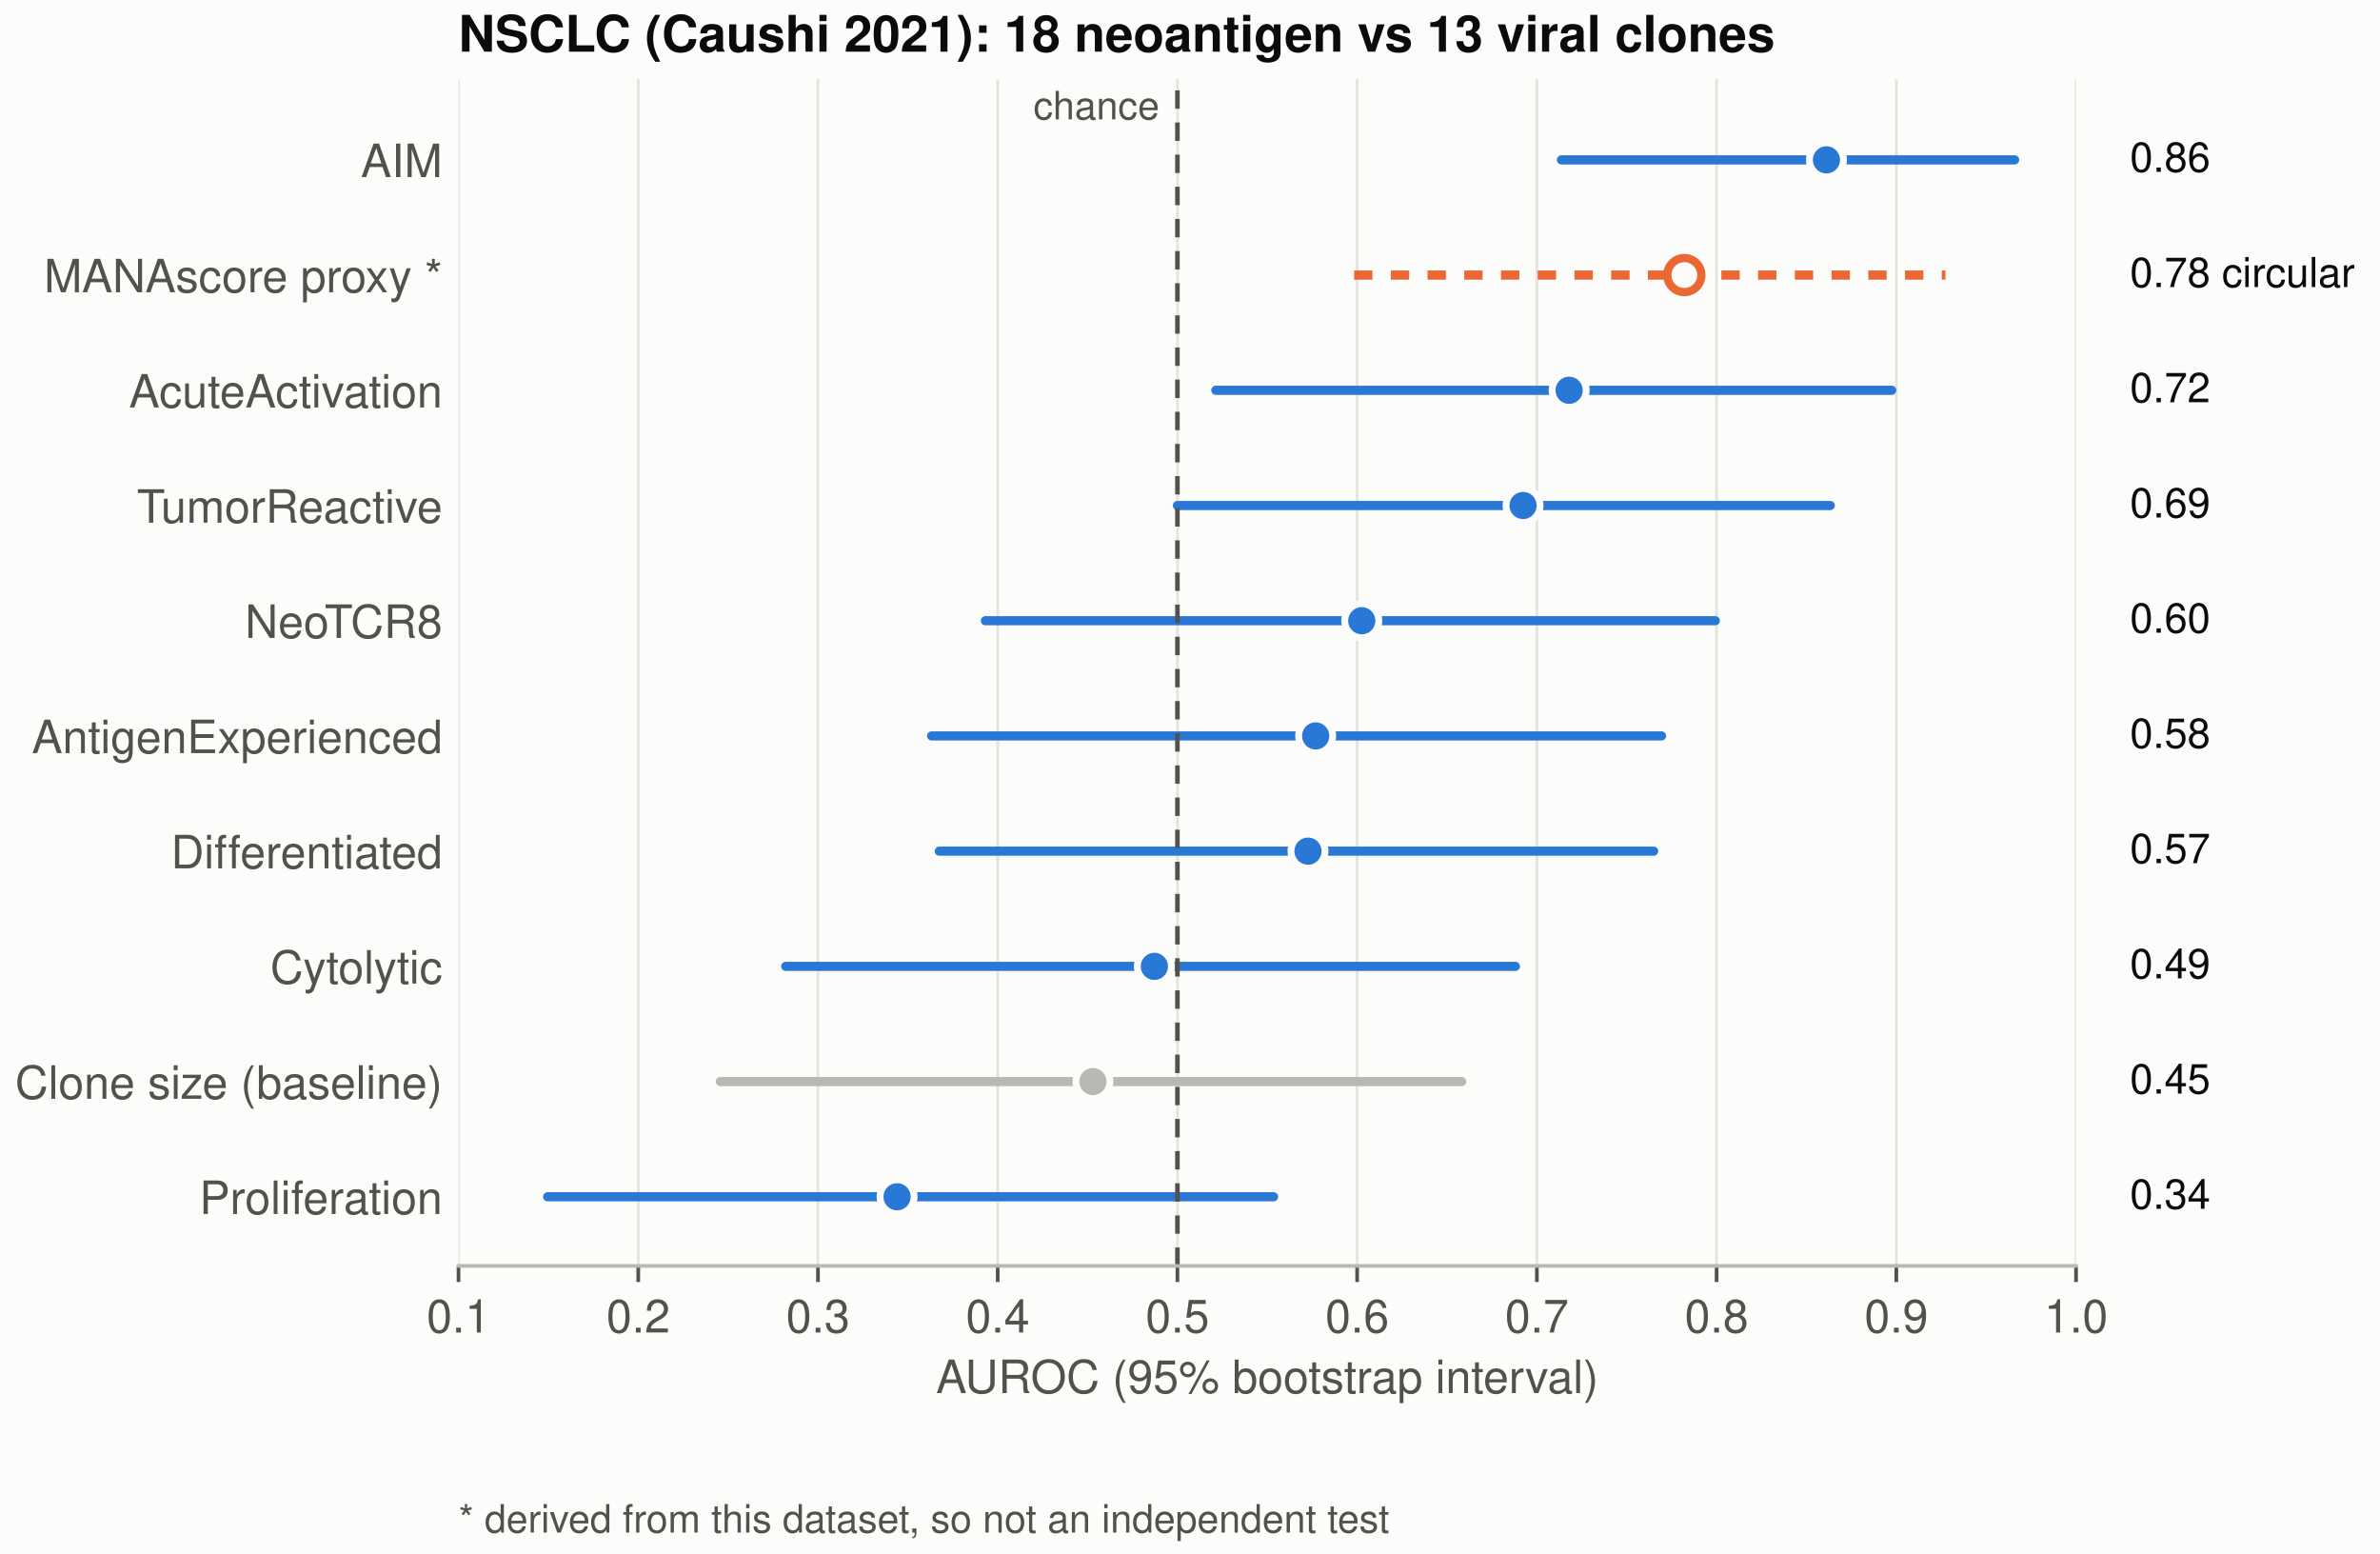
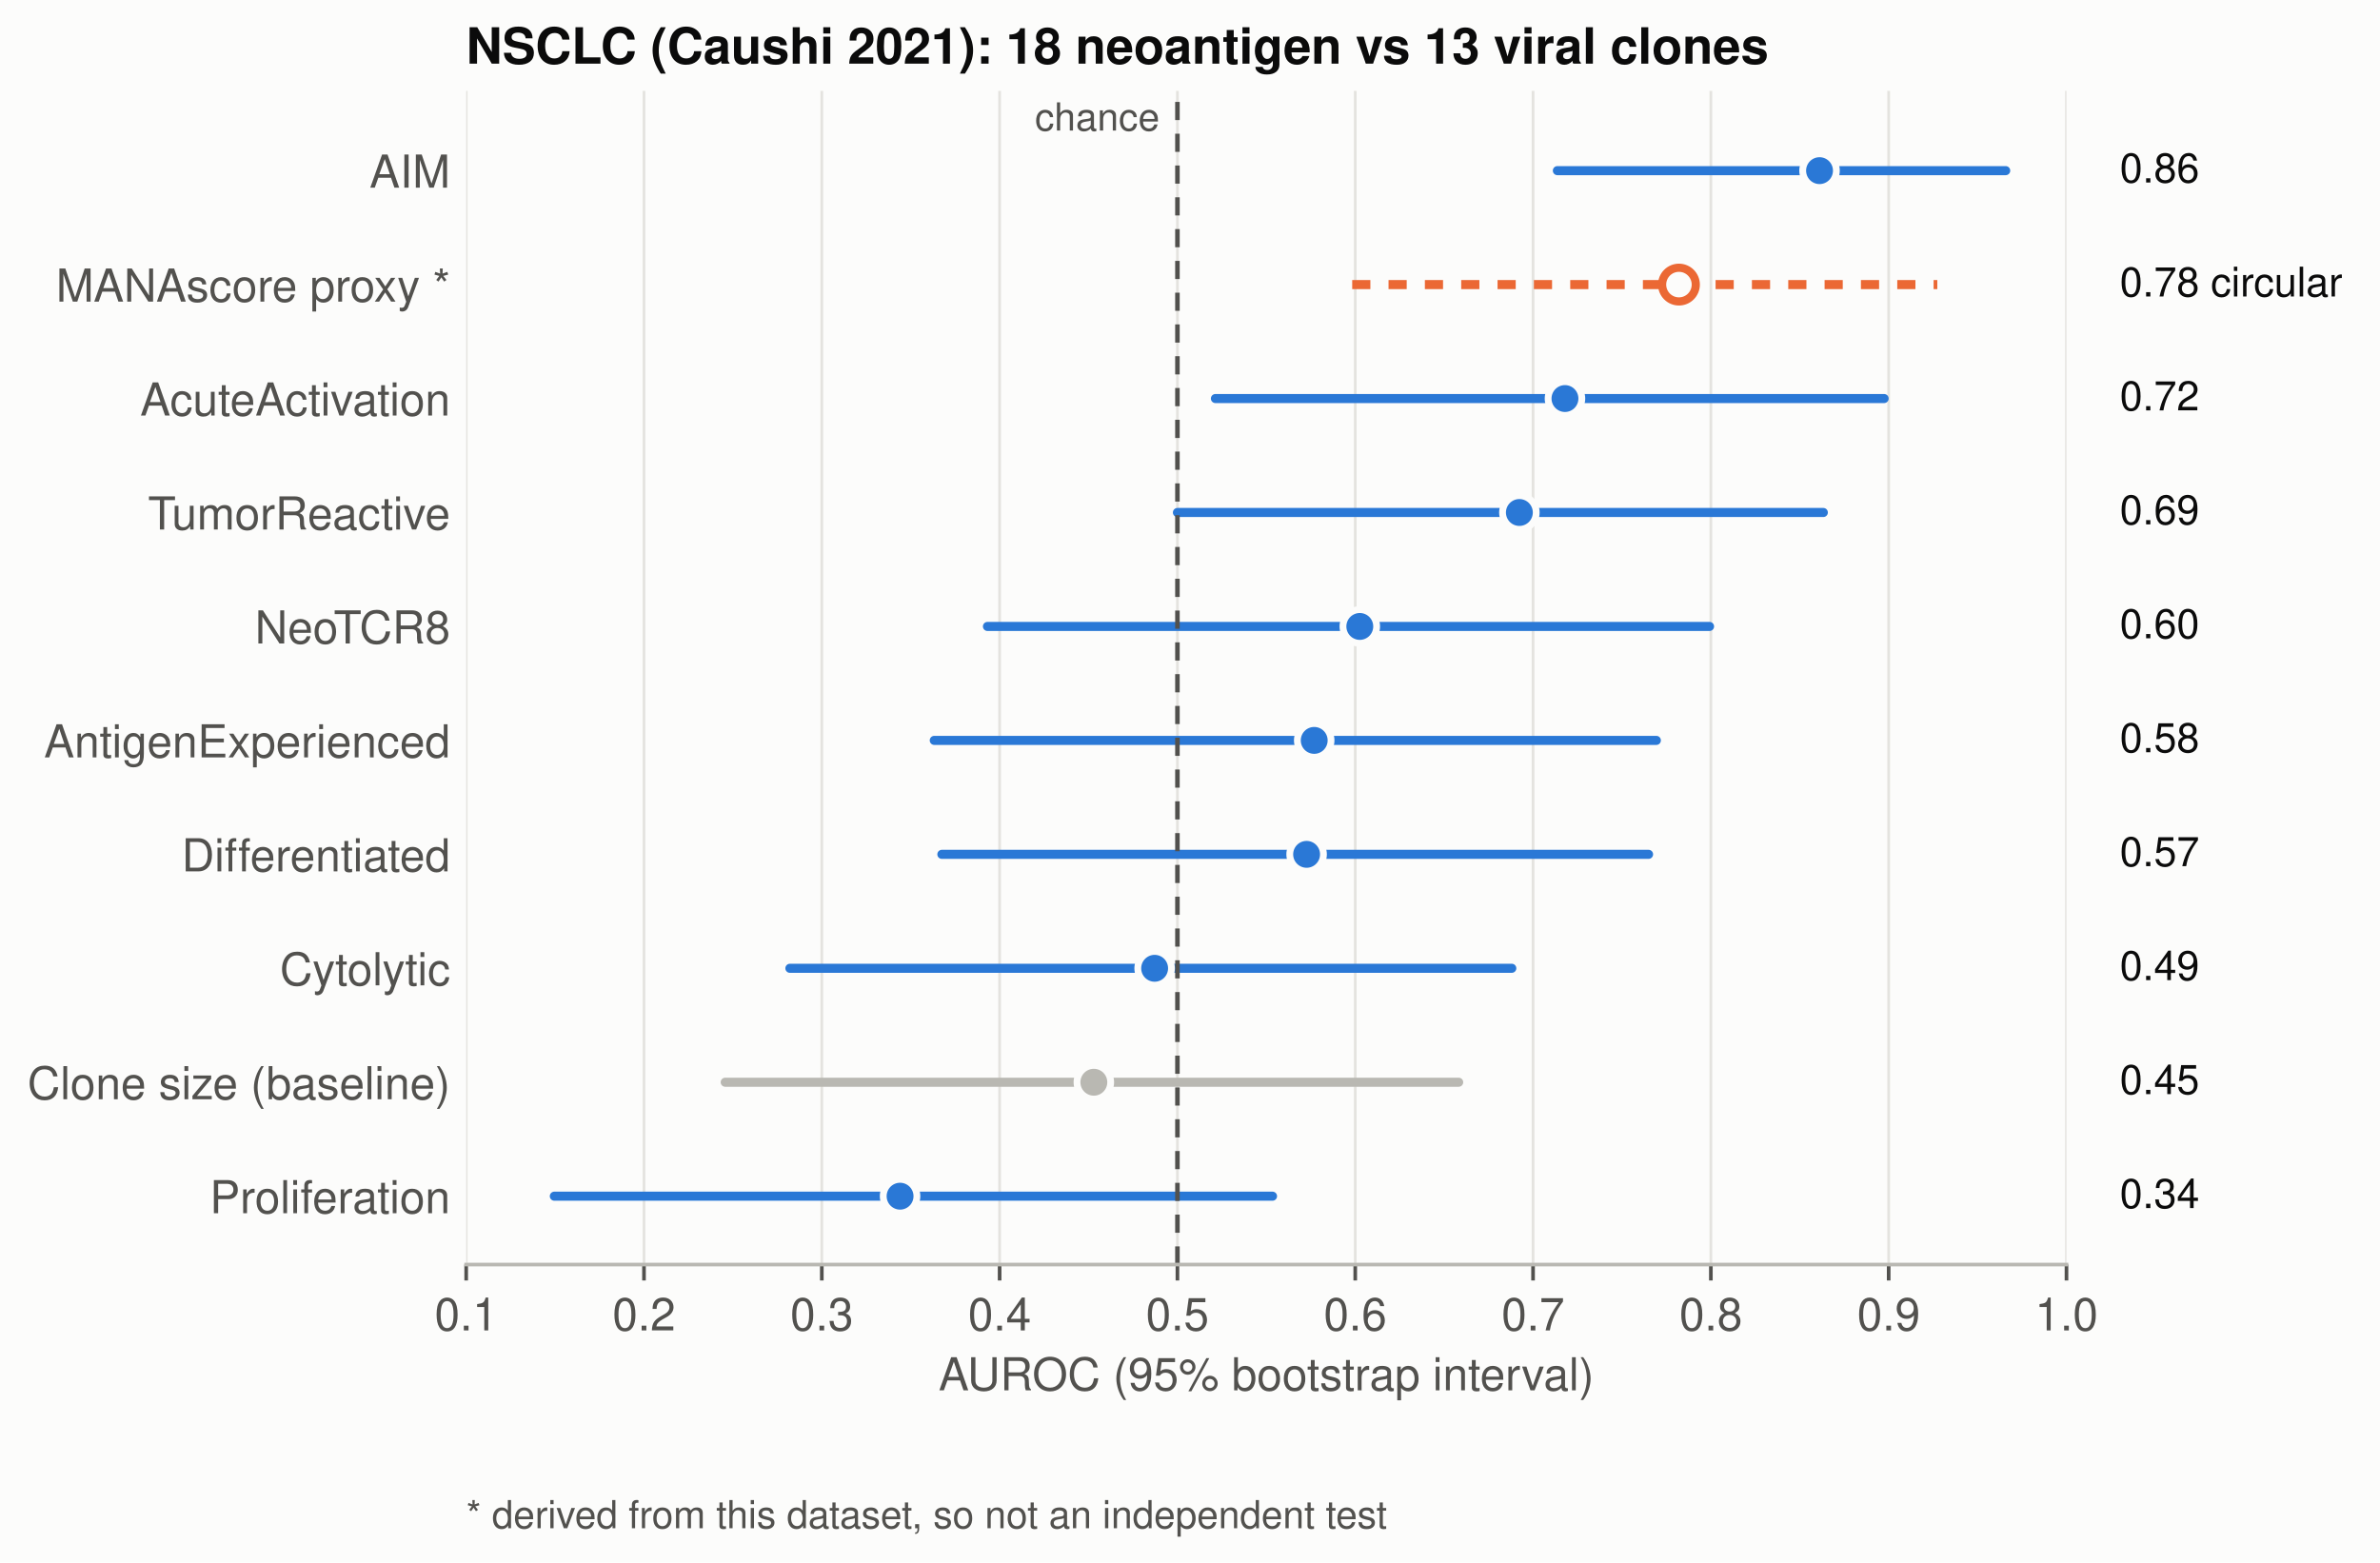
- <svg xmlns="http://www.w3.org/2000/svg" xmlns:xlink="http://www.w3.org/1999/xlink" width="518.4pt" height="338.4pt" viewBox="0 0 518.4 338.4" version="1.1">
+ <svg xmlns="http://www.w3.org/2000/svg" xmlns:xlink="http://www.w3.org/1999/xlink" width="523.976pt" height="344.027pt" viewBox="0 0 523.976 344.027" version="1.1">
  <defs>
    <style type="text/css">*{stroke-linejoin: round; stroke-linecap: butt}</style>
  </defs>
  <g id="figure_1">
    <g id="patch_1">
-       <path d="M 0 338.4  L 518.4 338.4  L 518.4 0  L 0 0  z " style="fill: #fcfcfb" />
+       <path d="M 0 344.027  L 523.976 344.027  L 523.976 0  L 0 0  z " style="fill: #fcfcfb" />
    </g>
    <g id="axes_1">
      <g id="patch_2">
-         <path d="M 99.874 275.675  L 452.195 275.675  L 452.195 17.25  L 99.874 17.25  z " style="fill: #fcfcfb" />
+         <path d="M 102.633 278.435  L 454.954 278.435  L 454.954 20.01  L 102.633 20.01  z " style="fill: #fcfcfb" />
      </g>
      <g id="matplotlib.axis_1">
        <g id="xtick_1">
          <g id="line2d_1">
-             <path d="M 99.874 275.675  L 99.874 17.25  " clip-path="url(#p249b985e06)" style="fill: none; stroke: #e4e3df; stroke-width: 0.6; stroke-linecap: square" />
+             <path d="M 102.633 278.435  L 102.633 20.01  " clip-path="url(#p0bfb9d532c)" style="fill: none; stroke: #e4e3df; stroke-width: 0.6; stroke-linecap: square" />
          </g>
          <g id="line2d_2">
            <defs>
              <path id="mc6937c2ae9" d="M 0 0  L 0 3.5  " style="stroke: #52514e; stroke-width: 0.8" />
            </defs>
            <g>
-               <use xlink:href="#mc6937c2ae9" x="99.874" y="275.675" style="fill: #52514e; stroke: #52514e; stroke-width: 0.8" />
+               <use xlink:href="#mc6937c2ae9" x="102.633" y="278.435" style="fill: #52514e; stroke: #52514e; stroke-width: 0.8" />
            </g>
          </g>
          <g id="text_1">
-             <text style="font-size: 10px; font-family: 'Helvetica', 'Arial', 'DejaVu Sans'; text-anchor: middle; fill: #52514e" x="99.874" y="290.175" transform="rotate(-0 99.87368 290.1752)">0.1</text>
+             <text style="font-size: 10px; font-family: 'Helvetica', 'Arial', 'DejaVu Sans'; text-anchor: middle; fill: #52514e" x="102.633" y="292.935" transform="rotate(-0 102.6334 292.935)">0.1</text>
          </g>
        </g>
        <g id="xtick_2">
          <g id="line2d_3">
-             <path d="M 139.02 275.675  L 139.02 17.25  " clip-path="url(#p249b985e06)" style="fill: none; stroke: #e4e3df; stroke-width: 0.6; stroke-linecap: square" />
+             <path d="M 141.78 278.435  L 141.78 20.01  " clip-path="url(#p0bfb9d532c)" style="fill: none; stroke: #e4e3df; stroke-width: 0.6; stroke-linecap: square" />
          </g>
          <g id="line2d_4">
            <g>
-               <use xlink:href="#mc6937c2ae9" x="139.02" y="275.675" style="fill: #52514e; stroke: #52514e; stroke-width: 0.8" />
+               <use xlink:href="#mc6937c2ae9" x="141.78" y="278.435" style="fill: #52514e; stroke: #52514e; stroke-width: 0.8" />
            </g>
          </g>
          <g id="text_2">
-             <text style="font-size: 10px; font-family: 'Helvetica', 'Arial', 'DejaVu Sans'; text-anchor: middle; fill: #52514e" x="139.02" y="290.175" transform="rotate(-0 139.0204 290.1752)">0.2</text>
+             <text style="font-size: 10px; font-family: 'Helvetica', 'Arial', 'DejaVu Sans'; text-anchor: middle; fill: #52514e" x="141.78" y="292.935" transform="rotate(-0 141.7802 292.935)">0.2</text>
          </g>
        </g>
        <g id="xtick_3">
          <g id="line2d_5">
-             <path d="M 178.167 275.675  L 178.167 17.25  " clip-path="url(#p249b985e06)" style="fill: none; stroke: #e4e3df; stroke-width: 0.6; stroke-linecap: square" />
+             <path d="M 180.927 278.435  L 180.927 20.01  " clip-path="url(#p0bfb9d532c)" style="fill: none; stroke: #e4e3df; stroke-width: 0.6; stroke-linecap: square" />
          </g>
          <g id="line2d_6">
            <g>
-               <use xlink:href="#mc6937c2ae9" x="178.167" y="275.675" style="fill: #52514e; stroke: #52514e; stroke-width: 0.8" />
+               <use xlink:href="#mc6937c2ae9" x="180.927" y="278.435" style="fill: #52514e; stroke: #52514e; stroke-width: 0.8" />
            </g>
          </g>
          <g id="text_3">
-             <text style="font-size: 10px; font-family: 'Helvetica', 'Arial', 'DejaVu Sans'; text-anchor: middle; fill: #52514e" x="178.167" y="290.175" transform="rotate(-0 178.1672 290.1752)">0.3</text>
+             <text style="font-size: 10px; font-family: 'Helvetica', 'Arial', 'DejaVu Sans'; text-anchor: middle; fill: #52514e" x="180.927" y="292.935" transform="rotate(-0 180.927 292.935)">0.3</text>
          </g>
        </g>
        <g id="xtick_4">
          <g id="line2d_7">
-             <path d="M 217.314 275.675  L 217.314 17.25  " clip-path="url(#p249b985e06)" style="fill: none; stroke: #e4e3df; stroke-width: 0.6; stroke-linecap: square" />
+             <path d="M 220.074 278.435  L 220.074 20.01  " clip-path="url(#p0bfb9d532c)" style="fill: none; stroke: #e4e3df; stroke-width: 0.6; stroke-linecap: square" />
          </g>
          <g id="line2d_8">
            <g>
-               <use xlink:href="#mc6937c2ae9" x="217.314" y="275.675" style="fill: #52514e; stroke: #52514e; stroke-width: 0.8" />
+               <use xlink:href="#mc6937c2ae9" x="220.074" y="278.435" style="fill: #52514e; stroke: #52514e; stroke-width: 0.8" />
            </g>
          </g>
          <g id="text_4">
-             <text style="font-size: 10px; font-family: 'Helvetica', 'Arial', 'DejaVu Sans'; text-anchor: middle; fill: #52514e" x="217.314" y="290.175" transform="rotate(-0 217.314 290.1752)">0.4</text>
+             <text style="font-size: 10px; font-family: 'Helvetica', 'Arial', 'DejaVu Sans'; text-anchor: middle; fill: #52514e" x="220.074" y="292.935" transform="rotate(-0 220.0737 292.935)">0.4</text>
          </g>
        </g>
        <g id="xtick_5">
          <g id="line2d_9">
-             <path d="M 256.461 275.675  L 256.461 17.25  " clip-path="url(#p249b985e06)" style="fill: none; stroke: #e4e3df; stroke-width: 0.6; stroke-linecap: square" />
+             <path d="M 259.221 278.435  L 259.221 20.01  " clip-path="url(#p0bfb9d532c)" style="fill: none; stroke: #e4e3df; stroke-width: 0.6; stroke-linecap: square" />
          </g>
          <g id="line2d_10">
            <g>
-               <use xlink:href="#mc6937c2ae9" x="256.461" y="275.675" style="fill: #52514e; stroke: #52514e; stroke-width: 0.8" />
+               <use xlink:href="#mc6937c2ae9" x="259.221" y="278.435" style="fill: #52514e; stroke: #52514e; stroke-width: 0.8" />
            </g>
          </g>
          <g id="text_5">
-             <text style="font-size: 10px; font-family: 'Helvetica', 'Arial', 'DejaVu Sans'; text-anchor: middle; fill: #52514e" x="256.461" y="290.175" transform="rotate(-0 256.4607 290.1752)">0.5</text>
+             <text style="font-size: 10px; font-family: 'Helvetica', 'Arial', 'DejaVu Sans'; text-anchor: middle; fill: #52514e" x="259.221" y="292.935" transform="rotate(-0 259.2205 292.935)">0.5</text>
          </g>
        </g>
        <g id="xtick_6">
          <g id="line2d_11">
-             <path d="M 295.608 275.675  L 295.608 17.25  " clip-path="url(#p249b985e06)" style="fill: none; stroke: #e4e3df; stroke-width: 0.6; stroke-linecap: square" />
+             <path d="M 298.367 278.435  L 298.367 20.01  " clip-path="url(#p0bfb9d532c)" style="fill: none; stroke: #e4e3df; stroke-width: 0.6; stroke-linecap: square" />
          </g>
          <g id="line2d_12">
            <g>
-               <use xlink:href="#mc6937c2ae9" x="295.608" y="275.675" style="fill: #52514e; stroke: #52514e; stroke-width: 0.8" />
+               <use xlink:href="#mc6937c2ae9" x="298.367" y="278.435" style="fill: #52514e; stroke: #52514e; stroke-width: 0.8" />
            </g>
          </g>
          <g id="text_6">
-             <text style="font-size: 10px; font-family: 'Helvetica', 'Arial', 'DejaVu Sans'; text-anchor: middle; fill: #52514e" x="295.608" y="290.175" transform="rotate(-0 295.6075 290.1752)">0.6</text>
+             <text style="font-size: 10px; font-family: 'Helvetica', 'Arial', 'DejaVu Sans'; text-anchor: middle; fill: #52514e" x="298.367" y="292.935" transform="rotate(-0 298.3673 292.935)">0.6</text>
          </g>
        </g>
        <g id="xtick_7">
          <g id="line2d_13">
-             <path d="M 334.754 275.675  L 334.754 17.25  " clip-path="url(#p249b985e06)" style="fill: none; stroke: #e4e3df; stroke-width: 0.6; stroke-linecap: square" />
+             <path d="M 337.514 278.435  L 337.514 20.01  " clip-path="url(#p0bfb9d532c)" style="fill: none; stroke: #e4e3df; stroke-width: 0.6; stroke-linecap: square" />
          </g>
          <g id="line2d_14">
            <g>
-               <use xlink:href="#mc6937c2ae9" x="334.754" y="275.675" style="fill: #52514e; stroke: #52514e; stroke-width: 0.8" />
+               <use xlink:href="#mc6937c2ae9" x="337.514" y="278.435" style="fill: #52514e; stroke: #52514e; stroke-width: 0.8" />
            </g>
          </g>
          <g id="text_7">
-             <text style="font-size: 10px; font-family: 'Helvetica', 'Arial', 'DejaVu Sans'; text-anchor: middle; fill: #52514e" x="334.754" y="290.175" transform="rotate(-0 334.7543 290.1752)">0.7</text>
+             <text style="font-size: 10px; font-family: 'Helvetica', 'Arial', 'DejaVu Sans'; text-anchor: middle; fill: #52514e" x="337.514" y="292.935" transform="rotate(-0 337.514 292.935)">0.7</text>
          </g>
        </g>
        <g id="xtick_8">
          <g id="line2d_15">
-             <path d="M 373.901 275.675  L 373.901 17.25  " clip-path="url(#p249b985e06)" style="fill: none; stroke: #e4e3df; stroke-width: 0.6; stroke-linecap: square" />
+             <path d="M 376.661 278.435  L 376.661 20.01  " clip-path="url(#p0bfb9d532c)" style="fill: none; stroke: #e4e3df; stroke-width: 0.6; stroke-linecap: square" />
          </g>
          <g id="line2d_16">
            <g>
-               <use xlink:href="#mc6937c2ae9" x="373.901" y="275.675" style="fill: #52514e; stroke: #52514e; stroke-width: 0.8" />
+               <use xlink:href="#mc6937c2ae9" x="376.661" y="278.435" style="fill: #52514e; stroke: #52514e; stroke-width: 0.8" />
            </g>
          </g>
          <g id="text_8">
-             <text style="font-size: 10px; font-family: 'Helvetica', 'Arial', 'DejaVu Sans'; text-anchor: middle; fill: #52514e" x="373.901" y="290.175" transform="rotate(-0 373.9011 290.1752)">0.8</text>
+             <text style="font-size: 10px; font-family: 'Helvetica', 'Arial', 'DejaVu Sans'; text-anchor: middle; fill: #52514e" x="376.661" y="292.935" transform="rotate(-0 376.6608 292.935)">0.8</text>
          </g>
        </g>
        <g id="xtick_9">
          <g id="line2d_17">
-             <path d="M 413.048 275.675  L 413.048 17.25  " clip-path="url(#p249b985e06)" style="fill: none; stroke: #e4e3df; stroke-width: 0.6; stroke-linecap: square" />
+             <path d="M 415.808 278.435  L 415.808 20.01  " clip-path="url(#p0bfb9d532c)" style="fill: none; stroke: #e4e3df; stroke-width: 0.6; stroke-linecap: square" />
          </g>
          <g id="line2d_18">
            <g>
-               <use xlink:href="#mc6937c2ae9" x="413.048" y="275.675" style="fill: #52514e; stroke: #52514e; stroke-width: 0.8" />
+               <use xlink:href="#mc6937c2ae9" x="415.808" y="278.435" style="fill: #52514e; stroke: #52514e; stroke-width: 0.8" />
            </g>
          </g>
          <g id="text_9">
-             <text style="font-size: 10px; font-family: 'Helvetica', 'Arial', 'DejaVu Sans'; text-anchor: middle; fill: #52514e" x="413.048" y="290.175" transform="rotate(-0 413.0478 290.1752)">0.9</text>
+             <text style="font-size: 10px; font-family: 'Helvetica', 'Arial', 'DejaVu Sans'; text-anchor: middle; fill: #52514e" x="415.808" y="292.935" transform="rotate(-0 415.8076 292.935)">0.9</text>
          </g>
        </g>
        <g id="xtick_10">
          <g id="line2d_19">
-             <path d="M 452.195 275.675  L 452.195 17.25  " clip-path="url(#p249b985e06)" style="fill: none; stroke: #e4e3df; stroke-width: 0.6; stroke-linecap: square" />
+             <path d="M 454.954 278.435  L 454.954 20.01  " clip-path="url(#p0bfb9d532c)" style="fill: none; stroke: #e4e3df; stroke-width: 0.6; stroke-linecap: square" />
          </g>
          <g id="line2d_20">
            <g>
-               <use xlink:href="#mc6937c2ae9" x="452.195" y="275.675" style="fill: #52514e; stroke: #52514e; stroke-width: 0.8" />
+               <use xlink:href="#mc6937c2ae9" x="454.954" y="278.435" style="fill: #52514e; stroke: #52514e; stroke-width: 0.8" />
            </g>
          </g>
          <g id="text_10">
-             <text style="font-size: 10px; font-family: 'Helvetica', 'Arial', 'DejaVu Sans'; text-anchor: middle; fill: #52514e" x="452.195" y="290.175" transform="rotate(-0 452.1946 290.1752)">1.0</text>
+             <text style="font-size: 10px; font-family: 'Helvetica', 'Arial', 'DejaVu Sans'; text-anchor: middle; fill: #52514e" x="454.954" y="292.935" transform="rotate(-0 454.9543 292.935)">1.0</text>
          </g>
        </g>
        <g id="text_11">
-           <text style="font-size: 10px; font-family: 'Helvetica', 'Arial', 'DejaVu Sans'; text-anchor: middle; fill: #52514e" x="276.034" y="303.374" transform="rotate(-0 276.0341 303.3744)">AUROC (95% bootstrap interval)</text>
+           <text style="font-size: 10px; font-family: 'Helvetica', 'Arial', 'DejaVu Sans'; text-anchor: middle; fill: #52514e" x="278.794" y="306.134" transform="rotate(-0 278.7939 306.1342)">AUROC (95% bootstrap interval)</text>
        </g>
      </g>
      <g id="matplotlib.axis_2">
        <g id="ytick_1">
          <g id="line2d_21" />
          <g id="text_12">
-             <text style="font-size: 10px; font-family: 'Helvetica', 'Arial', 'DejaVu Sans'; text-anchor: end; fill: #52514e" x="96.374" y="264.371" transform="rotate(-0 96.37368 264.3713)">Proliferation</text>
+             <text style="font-size: 10px; font-family: 'Helvetica', 'Arial', 'DejaVu Sans'; text-anchor: end; fill: #52514e" x="99.133" y="267.131" transform="rotate(-0 99.13344 267.1311)">Proliferation</text>
          </g>
        </g>
        <g id="ytick_2">
          <g id="line2d_22" />
          <g id="text_13">
-             <text style="font-size: 10px; font-family: 'Helvetica', 'Arial', 'DejaVu Sans'; text-anchor: end; fill: #52514e" x="96.374" y="239.282" transform="rotate(-0 96.37368 239.2815)">Clone size (baseline)</text>
+             <text style="font-size: 10px; font-family: 'Helvetica', 'Arial', 'DejaVu Sans'; text-anchor: end; fill: #52514e" x="99.133" y="242.041" transform="rotate(-0 99.13344 242.0413)">Clone size (baseline)</text>
          </g>
        </g>
        <g id="ytick_3">
          <g id="line2d_23" />
          <g id="text_14">
-             <text style="font-size: 10px; font-family: 'Helvetica', 'Arial', 'DejaVu Sans'; text-anchor: end; fill: #52514e" x="96.374" y="214.192" transform="rotate(-0 96.37368 214.1917)">Cytolytic</text>
+             <text style="font-size: 10px; font-family: 'Helvetica', 'Arial', 'DejaVu Sans'; text-anchor: end; fill: #52514e" x="99.133" y="216.951" transform="rotate(-0 99.13344 216.9515)">Cytolytic</text>
          </g>
        </g>
        <g id="ytick_4">
          <g id="line2d_24" />
          <g id="text_15">
-             <text style="font-size: 10px; font-family: 'Helvetica', 'Arial', 'DejaVu Sans'; text-anchor: end; fill: #52514e" x="96.374" y="189.102" transform="rotate(-0 96.37368 189.1019)">Differentiated</text>
+             <text style="font-size: 10px; font-family: 'Helvetica', 'Arial', 'DejaVu Sans'; text-anchor: end; fill: #52514e" x="99.133" y="191.862" transform="rotate(-0 99.13344 191.8617)">Differentiated</text>
          </g>
        </g>
        <g id="ytick_5">
          <g id="line2d_25" />
          <g id="text_16">
-             <text style="font-size: 10px; font-family: 'Helvetica', 'Arial', 'DejaVu Sans'; text-anchor: end; fill: #52514e" x="96.374" y="164.012" transform="rotate(-0 96.37368 164.0121)">AntigenExperienced</text>
+             <text style="font-size: 10px; font-family: 'Helvetica', 'Arial', 'DejaVu Sans'; text-anchor: end; fill: #52514e" x="99.133" y="166.772" transform="rotate(-0 99.13344 166.7719)">AntigenExperienced</text>
          </g>
        </g>
        <g id="ytick_6">
          <g id="line2d_26" />
          <g id="text_17">
-             <text style="font-size: 10px; font-family: 'Helvetica', 'Arial', 'DejaVu Sans'; text-anchor: end; fill: #52514e" x="96.374" y="138.922" transform="rotate(-0 96.37368 138.9223)">NeoTCR8</text>
+             <text style="font-size: 10px; font-family: 'Helvetica', 'Arial', 'DejaVu Sans'; text-anchor: end; fill: #52514e" x="99.133" y="141.682" transform="rotate(-0 99.13344 141.6821)">NeoTCR8</text>
          </g>
        </g>
        <g id="ytick_7">
          <g id="line2d_27" />
          <g id="text_18">
-             <text style="font-size: 10px; font-family: 'Helvetica', 'Arial', 'DejaVu Sans'; text-anchor: end; fill: #52514e" x="96.374" y="113.833" transform="rotate(-0 96.37368 113.8325)">TumorReactive</text>
+             <text style="font-size: 10px; font-family: 'Helvetica', 'Arial', 'DejaVu Sans'; text-anchor: end; fill: #52514e" x="99.133" y="116.592" transform="rotate(-0 99.13344 116.5923)">TumorReactive</text>
          </g>
        </g>
        <g id="ytick_8">
          <g id="line2d_28" />
          <g id="text_19">
-             <text style="font-size: 10px; font-family: 'Helvetica', 'Arial', 'DejaVu Sans'; text-anchor: end; fill: #52514e" x="96.374" y="88.743" transform="rotate(-0 96.37368 88.74271)">AcuteActivation</text>
+             <text style="font-size: 10px; font-family: 'Helvetica', 'Arial', 'DejaVu Sans'; text-anchor: end; fill: #52514e" x="99.133" y="91.502" transform="rotate(-0 99.13344 91.50247)">AcuteActivation</text>
          </g>
        </g>
        <g id="ytick_9">
          <g id="line2d_29" />
          <g id="text_20">
-             <text style="font-size: 10px; font-family: 'Helvetica', 'Arial', 'DejaVu Sans'; text-anchor: end; fill: #52514e" x="96.374" y="63.653" transform="rotate(-0 96.37368 63.6529)">MANAscore proxy *</text>
+             <text style="font-size: 10px; font-family: 'Helvetica', 'Arial', 'DejaVu Sans'; text-anchor: end; fill: #52514e" x="99.133" y="66.413" transform="rotate(-0 99.13344 66.41266)">MANAscore proxy *</text>
          </g>
        </g>
        <g id="ytick_10">
          <g id="line2d_30" />
          <g id="text_21">
-             <text style="font-size: 10px; font-family: 'Helvetica', 'Arial', 'DejaVu Sans'; text-anchor: end; fill: #52514e" x="96.374" y="38.563" transform="rotate(-0 96.37368 38.5631)">AIM</text>
+             <text style="font-size: 10px; font-family: 'Helvetica', 'Arial', 'DejaVu Sans'; text-anchor: end; fill: #52514e" x="99.133" y="41.323" transform="rotate(-0 99.13344 41.32286)">AIM</text>
          </g>
        </g>
      </g>
      <g id="line2d_31">
-         <path d="M 119.28 260.621  L 277.393 260.621  " clip-path="url(#p249b985e06)" style="fill: none; stroke: #2a78d6; stroke-width: 2; stroke-linecap: round" />
+         <path d="M 122.04 263.381  L 280.153 263.381  " clip-path="url(#p0bfb9d532c)" style="fill: none; stroke: #2a78d6; stroke-width: 2; stroke-linecap: round" />
      </g>
      <g id="line2d_32">
-         <path d="M 156.9 235.532  L 318.38 235.532  " clip-path="url(#p249b985e06)" style="fill: none; stroke: #b9b8b2; stroke-width: 2; stroke-linecap: round" />
+         <path d="M 159.66 238.291  L 321.14 238.291  " clip-path="url(#p0bfb9d532c)" style="fill: none; stroke: #b9b8b2; stroke-width: 2; stroke-linecap: round" />
      </g>
      <g id="line2d_33">
-         <path d="M 171.141 210.442  L 330.07 210.442  " clip-path="url(#p249b985e06)" style="fill: none; stroke: #2a78d6; stroke-width: 2; stroke-linecap: round" />
+         <path d="M 173.901 213.201  L 332.83 213.201  " clip-path="url(#p0bfb9d532c)" style="fill: none; stroke: #2a78d6; stroke-width: 2; stroke-linecap: round" />
      </g>
      <g id="line2d_34">
-         <path d="M 204.6 185.352  L 360.183 185.352  " clip-path="url(#p249b985e06)" style="fill: none; stroke: #2a78d6; stroke-width: 2; stroke-linecap: round" />
+         <path d="M 207.359 188.112  L 362.943 188.112  " clip-path="url(#p0bfb9d532c)" style="fill: none; stroke: #2a78d6; stroke-width: 2; stroke-linecap: round" />
      </g>
      <g id="line2d_35">
-         <path d="M 202.927 160.262  L 361.898 160.262  " clip-path="url(#p249b985e06)" style="fill: none; stroke: #2a78d6; stroke-width: 2; stroke-linecap: round" />
+         <path d="M 205.686 163.022  L 364.657 163.022  " clip-path="url(#p0bfb9d532c)" style="fill: none; stroke: #2a78d6; stroke-width: 2; stroke-linecap: round" />
      </g>
      <g id="line2d_36">
-         <path d="M 214.637 135.172  L 373.608 135.172  " clip-path="url(#p249b985e06)" style="fill: none; stroke: #2a78d6; stroke-width: 2; stroke-linecap: round" />
+         <path d="M 217.397 137.932  L 376.368 137.932  " clip-path="url(#p0bfb9d532c)" style="fill: none; stroke: #2a78d6; stroke-width: 2; stroke-linecap: round" />
      </g>
      <g id="line2d_37">
-         <path d="M 256.461 110.083  L 398.661 110.083  " clip-path="url(#p249b985e06)" style="fill: none; stroke: #2a78d6; stroke-width: 2; stroke-linecap: round" />
+         <path d="M 259.221 112.842  L 401.42 112.842  " clip-path="url(#p0bfb9d532c)" style="fill: none; stroke: #2a78d6; stroke-width: 2; stroke-linecap: round" />
      </g>
      <g id="line2d_38">
-         <path d="M 264.825 84.993  L 412.044 84.993  " clip-path="url(#p249b985e06)" style="fill: none; stroke: #2a78d6; stroke-width: 2; stroke-linecap: round" />
+         <path d="M 267.585 87.752  L 414.804 87.752  " clip-path="url(#p0bfb9d532c)" style="fill: none; stroke: #2a78d6; stroke-width: 2; stroke-linecap: round" />
      </g>
      <g id="line2d_39">
-         <path d="M 294.938 59.903  L 423.755 59.903  " clip-path="url(#p249b985e06)" style="fill: none; stroke-dasharray: 4,4; stroke-dashoffset: 0; stroke: #eb6834; stroke-width: 2" />
+         <path d="M 297.698 62.663  L 426.514 62.663  " clip-path="url(#p0bfb9d532c)" style="fill: none; stroke-dasharray: 4,4; stroke-dashoffset: 0; stroke: #eb6834; stroke-width: 2" />
      </g>
      <g id="line2d_40">
-         <path d="M 340.108 34.813  L 438.811 34.813  " clip-path="url(#p249b985e06)" style="fill: none; stroke: #2a78d6; stroke-width: 2; stroke-linecap: round" />
+         <path d="M 342.867 37.573  L 441.571 37.573  " clip-path="url(#p0bfb9d532c)" style="fill: none; stroke: #2a78d6; stroke-width: 2; stroke-linecap: round" />
      </g>
      <g id="line2d_41">
-         <path d="M 256.461 275.675  L 256.461 17.25  " clip-path="url(#p249b985e06)" style="fill: none; stroke-dasharray: 4,3; stroke-dashoffset: 0; stroke: #52514e" />
+         <path d="M 259.221 278.435  L 259.221 20.01  " clip-path="url(#p0bfb9d532c)" style="fill: none; stroke-dasharray: 4,3; stroke-dashoffset: 0; stroke: #52514e" />
      </g>
      <g id="patch_3">
-         <path d="M 99.874 275.675  L 452.195 275.675  " style="fill: none; stroke: #b9b8b2; stroke-width: 0.8; stroke-linejoin: miter; stroke-linecap: square" />
+         <path d="M 102.633 278.435  L 454.954 278.435  " style="fill: none; stroke: #b9b8b2; stroke-width: 0.8; stroke-linejoin: miter; stroke-linecap: square" />
      </g>
      <g id="PathCollection_1">
        <defs>
          <path id="m8643592c82" d="M 0 3.708  C 0.983 3.708 1.927 3.317 2.622 2.622  C 3.317 1.927 3.708 0.983 3.708 0  C 3.708 -0.983 3.317 -1.927 2.622 -2.622  C 1.927 -3.317 0.983 -3.708 0 -3.708  C -0.983 -3.708 -1.927 -3.317 -2.622 -2.622  C -3.317 -1.927 -3.708 -0.983 -3.708 0  C -3.708 0.983 -3.317 1.927 -2.622 2.622  C -1.927 3.317 -0.983 3.708 0 3.708  z " style="stroke: #fcfcfb; stroke-width: 1.5" />
        </defs>
-         <g clip-path="url(#p249b985e06)">
-           <use xlink:href="#m8643592c82" x="195.398" y="260.621" style="fill: #2a78d6; stroke: #fcfcfb; stroke-width: 1.5" />
+         <g clip-path="url(#p0bfb9d532c)">
+           <use xlink:href="#m8643592c82" x="198.158" y="263.381" style="fill: #2a78d6; stroke: #fcfcfb; stroke-width: 1.5" />
        </g>
      </g>
      <g id="text_22">
-         <text style="font-size: 9px; font-family: 'Helvetica', 'Arial', 'DejaVu Sans'; text-anchor: start; fill: #0b0b0b" x="463.939" y="263.232" transform="rotate(-0 463.9386 263.2317)">0.34</text>
+         <text style="font-size: 9px; font-family: 'Helvetica', 'Arial', 'DejaVu Sans'; text-anchor: start; fill: #0b0b0b" x="466.698" y="265.991" transform="rotate(-0 466.6984 265.9914)">0.34</text>
      </g>
      <g id="PathCollection_2">
        <defs>
          <path id="mb91e3c3a3a" d="M 0 3.708  C 0.983 3.708 1.927 3.317 2.622 2.622  C 3.317 1.927 3.708 0.983 3.708 0  C 3.708 -0.983 3.317 -1.927 2.622 -2.622  C 1.927 -3.317 0.983 -3.708 0 -3.708  C -0.983 -3.708 -1.927 -3.317 -2.622 -2.622  C -3.317 -1.927 -3.708 -0.983 -3.708 0  C -3.708 0.983 -3.317 1.927 -2.622 2.622  C -1.927 3.317 -0.983 3.708 0 3.708  z " style="stroke: #fcfcfb; stroke-width: 1.5" />
        </defs>
-         <g clip-path="url(#p249b985e06)">
-           <use xlink:href="#mb91e3c3a3a" x="238.058" y="235.532" style="fill: #b9b8b2; stroke: #fcfcfb; stroke-width: 1.5" />
+         <g clip-path="url(#p0bfb9d532c)">
+           <use xlink:href="#mb91e3c3a3a" x="240.818" y="238.291" style="fill: #b9b8b2; stroke: #fcfcfb; stroke-width: 1.5" />
        </g>
      </g>
      <g id="text_23">
-         <text style="font-size: 9px; font-family: 'Helvetica', 'Arial', 'DejaVu Sans'; text-anchor: start; fill: #0b0b0b" x="463.939" y="238.142" transform="rotate(-0 463.9386 238.1419)">0.45</text>
+         <text style="font-size: 9px; font-family: 'Helvetica', 'Arial', 'DejaVu Sans'; text-anchor: start; fill: #0b0b0b" x="466.698" y="240.902" transform="rotate(-0 466.6984 240.9016)">0.45</text>
      </g>
      <g id="PathCollection_3">
-         <g clip-path="url(#p249b985e06)">
-           <use xlink:href="#m8643592c82" x="251.442" y="210.442" style="fill: #2a78d6; stroke: #fcfcfb; stroke-width: 1.5" />
+         <g clip-path="url(#p0bfb9d532c)">
+           <use xlink:href="#m8643592c82" x="254.202" y="213.201" style="fill: #2a78d6; stroke: #fcfcfb; stroke-width: 1.5" />
        </g>
      </g>
      <g id="text_24">
-         <text style="font-size: 9px; font-family: 'Helvetica', 'Arial', 'DejaVu Sans'; text-anchor: start; fill: #0b0b0b" x="463.939" y="213.052" transform="rotate(-0 463.9386 213.0521)">0.49</text>
+         <text style="font-size: 9px; font-family: 'Helvetica', 'Arial', 'DejaVu Sans'; text-anchor: start; fill: #0b0b0b" x="466.698" y="215.812" transform="rotate(-0 466.6984 215.8118)">0.49</text>
      </g>
      <g id="PathCollection_4">
-         <g clip-path="url(#p249b985e06)">
-           <use xlink:href="#m8643592c82" x="284.901" y="185.352" style="fill: #2a78d6; stroke: #fcfcfb; stroke-width: 1.5" />
+         <g clip-path="url(#p0bfb9d532c)">
+           <use xlink:href="#m8643592c82" x="287.66" y="188.112" style="fill: #2a78d6; stroke: #fcfcfb; stroke-width: 1.5" />
        </g>
      </g>
      <g id="text_25">
-         <text style="font-size: 9px; font-family: 'Helvetica', 'Arial', 'DejaVu Sans'; text-anchor: start; fill: #0b0b0b" x="463.939" y="187.962" transform="rotate(-0 463.9386 187.9623)">0.57</text>
+         <text style="font-size: 9px; font-family: 'Helvetica', 'Arial', 'DejaVu Sans'; text-anchor: start; fill: #0b0b0b" x="466.698" y="190.722" transform="rotate(-0 466.6984 190.722)">0.57</text>
      </g>
      <g id="PathCollection_5">
-         <g clip-path="url(#p249b985e06)">
-           <use xlink:href="#m8643592c82" x="286.574" y="160.262" style="fill: #2a78d6; stroke: #fcfcfb; stroke-width: 1.5" />
+         <g clip-path="url(#p0bfb9d532c)">
+           <use xlink:href="#m8643592c82" x="289.333" y="163.022" style="fill: #2a78d6; stroke: #fcfcfb; stroke-width: 1.5" />
        </g>
      </g>
      <g id="text_26">
-         <text style="font-size: 9px; font-family: 'Helvetica', 'Arial', 'DejaVu Sans'; text-anchor: start; fill: #0b0b0b" x="463.939" y="162.872" transform="rotate(-0 463.9386 162.8725)">0.58</text>
+         <text style="font-size: 9px; font-family: 'Helvetica', 'Arial', 'DejaVu Sans'; text-anchor: start; fill: #0b0b0b" x="466.698" y="165.632" transform="rotate(-0 466.6984 165.6322)">0.58</text>
      </g>
      <g id="PathCollection_6">
-         <g clip-path="url(#p249b985e06)">
-           <use xlink:href="#m8643592c82" x="296.611" y="135.172" style="fill: #2a78d6; stroke: #fcfcfb; stroke-width: 1.5" />
+         <g clip-path="url(#p0bfb9d532c)">
+           <use xlink:href="#m8643592c82" x="299.371" y="137.932" style="fill: #2a78d6; stroke: #fcfcfb; stroke-width: 1.5" />
        </g>
      </g>
      <g id="text_27">
-         <text style="font-size: 9px; font-family: 'Helvetica', 'Arial', 'DejaVu Sans'; text-anchor: start; fill: #0b0b0b" x="463.939" y="137.783" transform="rotate(-0 463.9386 137.7827)">0.60</text>
+         <text style="font-size: 9px; font-family: 'Helvetica', 'Arial', 'DejaVu Sans'; text-anchor: start; fill: #0b0b0b" x="466.698" y="140.542" transform="rotate(-0 466.6984 140.5424)">0.60</text>
      </g>
      <g id="PathCollection_7">
-         <g clip-path="url(#p249b985e06)">
-           <use xlink:href="#m8643592c82" x="331.743" y="110.083" style="fill: #2a78d6; stroke: #fcfcfb; stroke-width: 1.5" />
+         <g clip-path="url(#p0bfb9d532c)">
+           <use xlink:href="#m8643592c82" x="334.503" y="112.842" style="fill: #2a78d6; stroke: #fcfcfb; stroke-width: 1.5" />
        </g>
      </g>
      <g id="text_28">
-         <text style="font-size: 9px; font-family: 'Helvetica', 'Arial', 'DejaVu Sans'; text-anchor: start; fill: #0b0b0b" x="463.939" y="112.693" transform="rotate(-0 463.9386 112.6929)">0.69</text>
+         <text style="font-size: 9px; font-family: 'Helvetica', 'Arial', 'DejaVu Sans'; text-anchor: start; fill: #0b0b0b" x="466.698" y="115.453" transform="rotate(-0 466.6984 115.4526)">0.69</text>
      </g>
      <g id="PathCollection_8">
-         <g clip-path="url(#p249b985e06)">
-           <use xlink:href="#m8643592c82" x="341.781" y="84.993" style="fill: #2a78d6; stroke: #fcfcfb; stroke-width: 1.5" />
+         <g clip-path="url(#p0bfb9d532c)">
+           <use xlink:href="#m8643592c82" x="344.54" y="87.752" style="fill: #2a78d6; stroke: #fcfcfb; stroke-width: 1.5" />
        </g>
      </g>
      <g id="text_29">
-         <text style="font-size: 9px; font-family: 'Helvetica', 'Arial', 'DejaVu Sans'; text-anchor: start; fill: #0b0b0b" x="463.939" y="87.603" transform="rotate(-0 463.9386 87.60306)">0.72</text>
+         <text style="font-size: 9px; font-family: 'Helvetica', 'Arial', 'DejaVu Sans'; text-anchor: start; fill: #0b0b0b" x="466.698" y="90.363" transform="rotate(-0 466.6984 90.36282)">0.72</text>
      </g>
      <g id="PathCollection_9">
        <defs>
          <path id="m126399fec9" d="M 0 3.708  C 0.983 3.708 1.927 3.317 2.622 2.622  C 3.317 1.927 3.708 0.983 3.708 0  C 3.708 -0.983 3.317 -1.927 2.622 -2.622  C 1.927 -3.317 0.983 -3.708 0 -3.708  C -0.983 -3.708 -1.927 -3.317 -2.622 -2.622  C -3.317 -1.927 -3.708 -0.983 -3.708 0  C -3.708 0.983 -3.317 1.927 -2.622 2.622  C -1.927 3.317 -0.983 3.708 0 3.708  z " style="stroke: #eb6834; stroke-width: 1.8" />
        </defs>
-         <g clip-path="url(#p249b985e06)">
-           <use xlink:href="#m126399fec9" x="366.875" y="59.903" style="fill: #fcfcfb; stroke: #eb6834; stroke-width: 1.8" />
+         <g clip-path="url(#p0bfb9d532c)">
+           <use xlink:href="#m126399fec9" x="369.634" y="62.663" style="fill: #fcfcfb; stroke: #eb6834; stroke-width: 1.8" />
        </g>
      </g>
      <g id="text_30">
-         <text style="font-size: 9px; font-family: 'Helvetica', 'Arial', 'DejaVu Sans'; text-anchor: start; fill: #0b0b0b" x="463.939" y="62.513" transform="rotate(-0 463.9386 62.51326)">0.78  circular</text>
+         <text style="font-size: 9px; font-family: 'Helvetica', 'Arial', 'DejaVu Sans'; text-anchor: start; fill: #0b0b0b" x="466.698" y="65.273" transform="rotate(-0 466.6984 65.27302)">0.78  circular</text>
      </g>
      <g id="PathCollection_10">
-         <g clip-path="url(#p249b985e06)">
-           <use xlink:href="#m8643592c82" x="397.824" y="34.813" style="fill: #2a78d6; stroke: #fcfcfb; stroke-width: 1.5" />
+         <g clip-path="url(#p0bfb9d532c)">
+           <use xlink:href="#m8643592c82" x="400.584" y="37.573" style="fill: #2a78d6; stroke: #fcfcfb; stroke-width: 1.5" />
        </g>
      </g>
      <g id="text_31">
-         <text style="font-size: 9px; font-family: 'Helvetica', 'Arial', 'DejaVu Sans'; text-anchor: start; fill: #0b0b0b" x="463.939" y="37.423" transform="rotate(-0 463.9386 37.42345)">0.86</text>
+         <text style="font-size: 9px; font-family: 'Helvetica', 'Arial', 'DejaVu Sans'; text-anchor: start; fill: #0b0b0b" x="466.698" y="40.183" transform="rotate(-0 466.6984 40.18321)">0.86</text>
      </g>
      <g id="text_32">
-         <text style="font-size: 8.5px; font-family: 'Helvetica', 'Arial', 'DejaVu Sans'; text-anchor: start; fill: #52514e" x="99.874" y="333.735" transform="rotate(-0 99.87368 333.7352)">* derived from this dataset, so not an independent test</text>
+         <text style="font-size: 8.5px; font-family: 'Helvetica', 'Arial', 'DejaVu Sans'; text-anchor: start; fill: #52514e" x="102.633" y="336.495" transform="rotate(-0 102.6334 336.495)">* derived from this dataset, so not an independent test</text>
      </g>
      <g id="text_33">
-         <text style="font-size: 8.5px; font-family: 'Helvetica', 'Arial', 'DejaVu Sans'; text-anchor: end; fill: #52514e" x="252.546" y="25.988" transform="rotate(-0 252.5461 25.98802)">chance</text>
+         <text style="font-size: 8.5px; font-family: 'Helvetica', 'Arial', 'DejaVu Sans'; text-anchor: end; fill: #52514e" x="255.306" y="28.748" transform="rotate(-0 255.3058 28.74778)">chance</text>
      </g>
      <g id="text_34">
-         <text style="font-weight: 700; font-size: 11px; font-family: 'Helvetica', 'Arial', 'DejaVu Sans'; text-anchor: start; fill: #0b0b0b" x="99.874" y="11.25" transform="rotate(-0 99.87368 11.25024)">NSCLC (Caushi 2021): 18 neoantigen vs 13 viral clones</text>
+         <text style="font-weight: 700; font-size: 11px; font-family: 'Helvetica', 'Arial', 'DejaVu Sans'; text-anchor: start; fill: #0b0b0b" x="102.633" y="14.01" transform="rotate(-0 102.6334 14.01)">NSCLC (Caushi 2021): 18 neoantigen vs 13 viral clones</text>
      </g>
    </g>
  </g>
  <defs>
-     <clipPath id="p249b985e06">
-       <rect x="99.874" y="17.25" width="352.321" height="258.425" />
+     <clipPath id="p0bfb9d532c">
+       <rect x="102.633" y="20.01" width="352.321" height="258.425" />
    </clipPath>
  </defs>
</svg>
